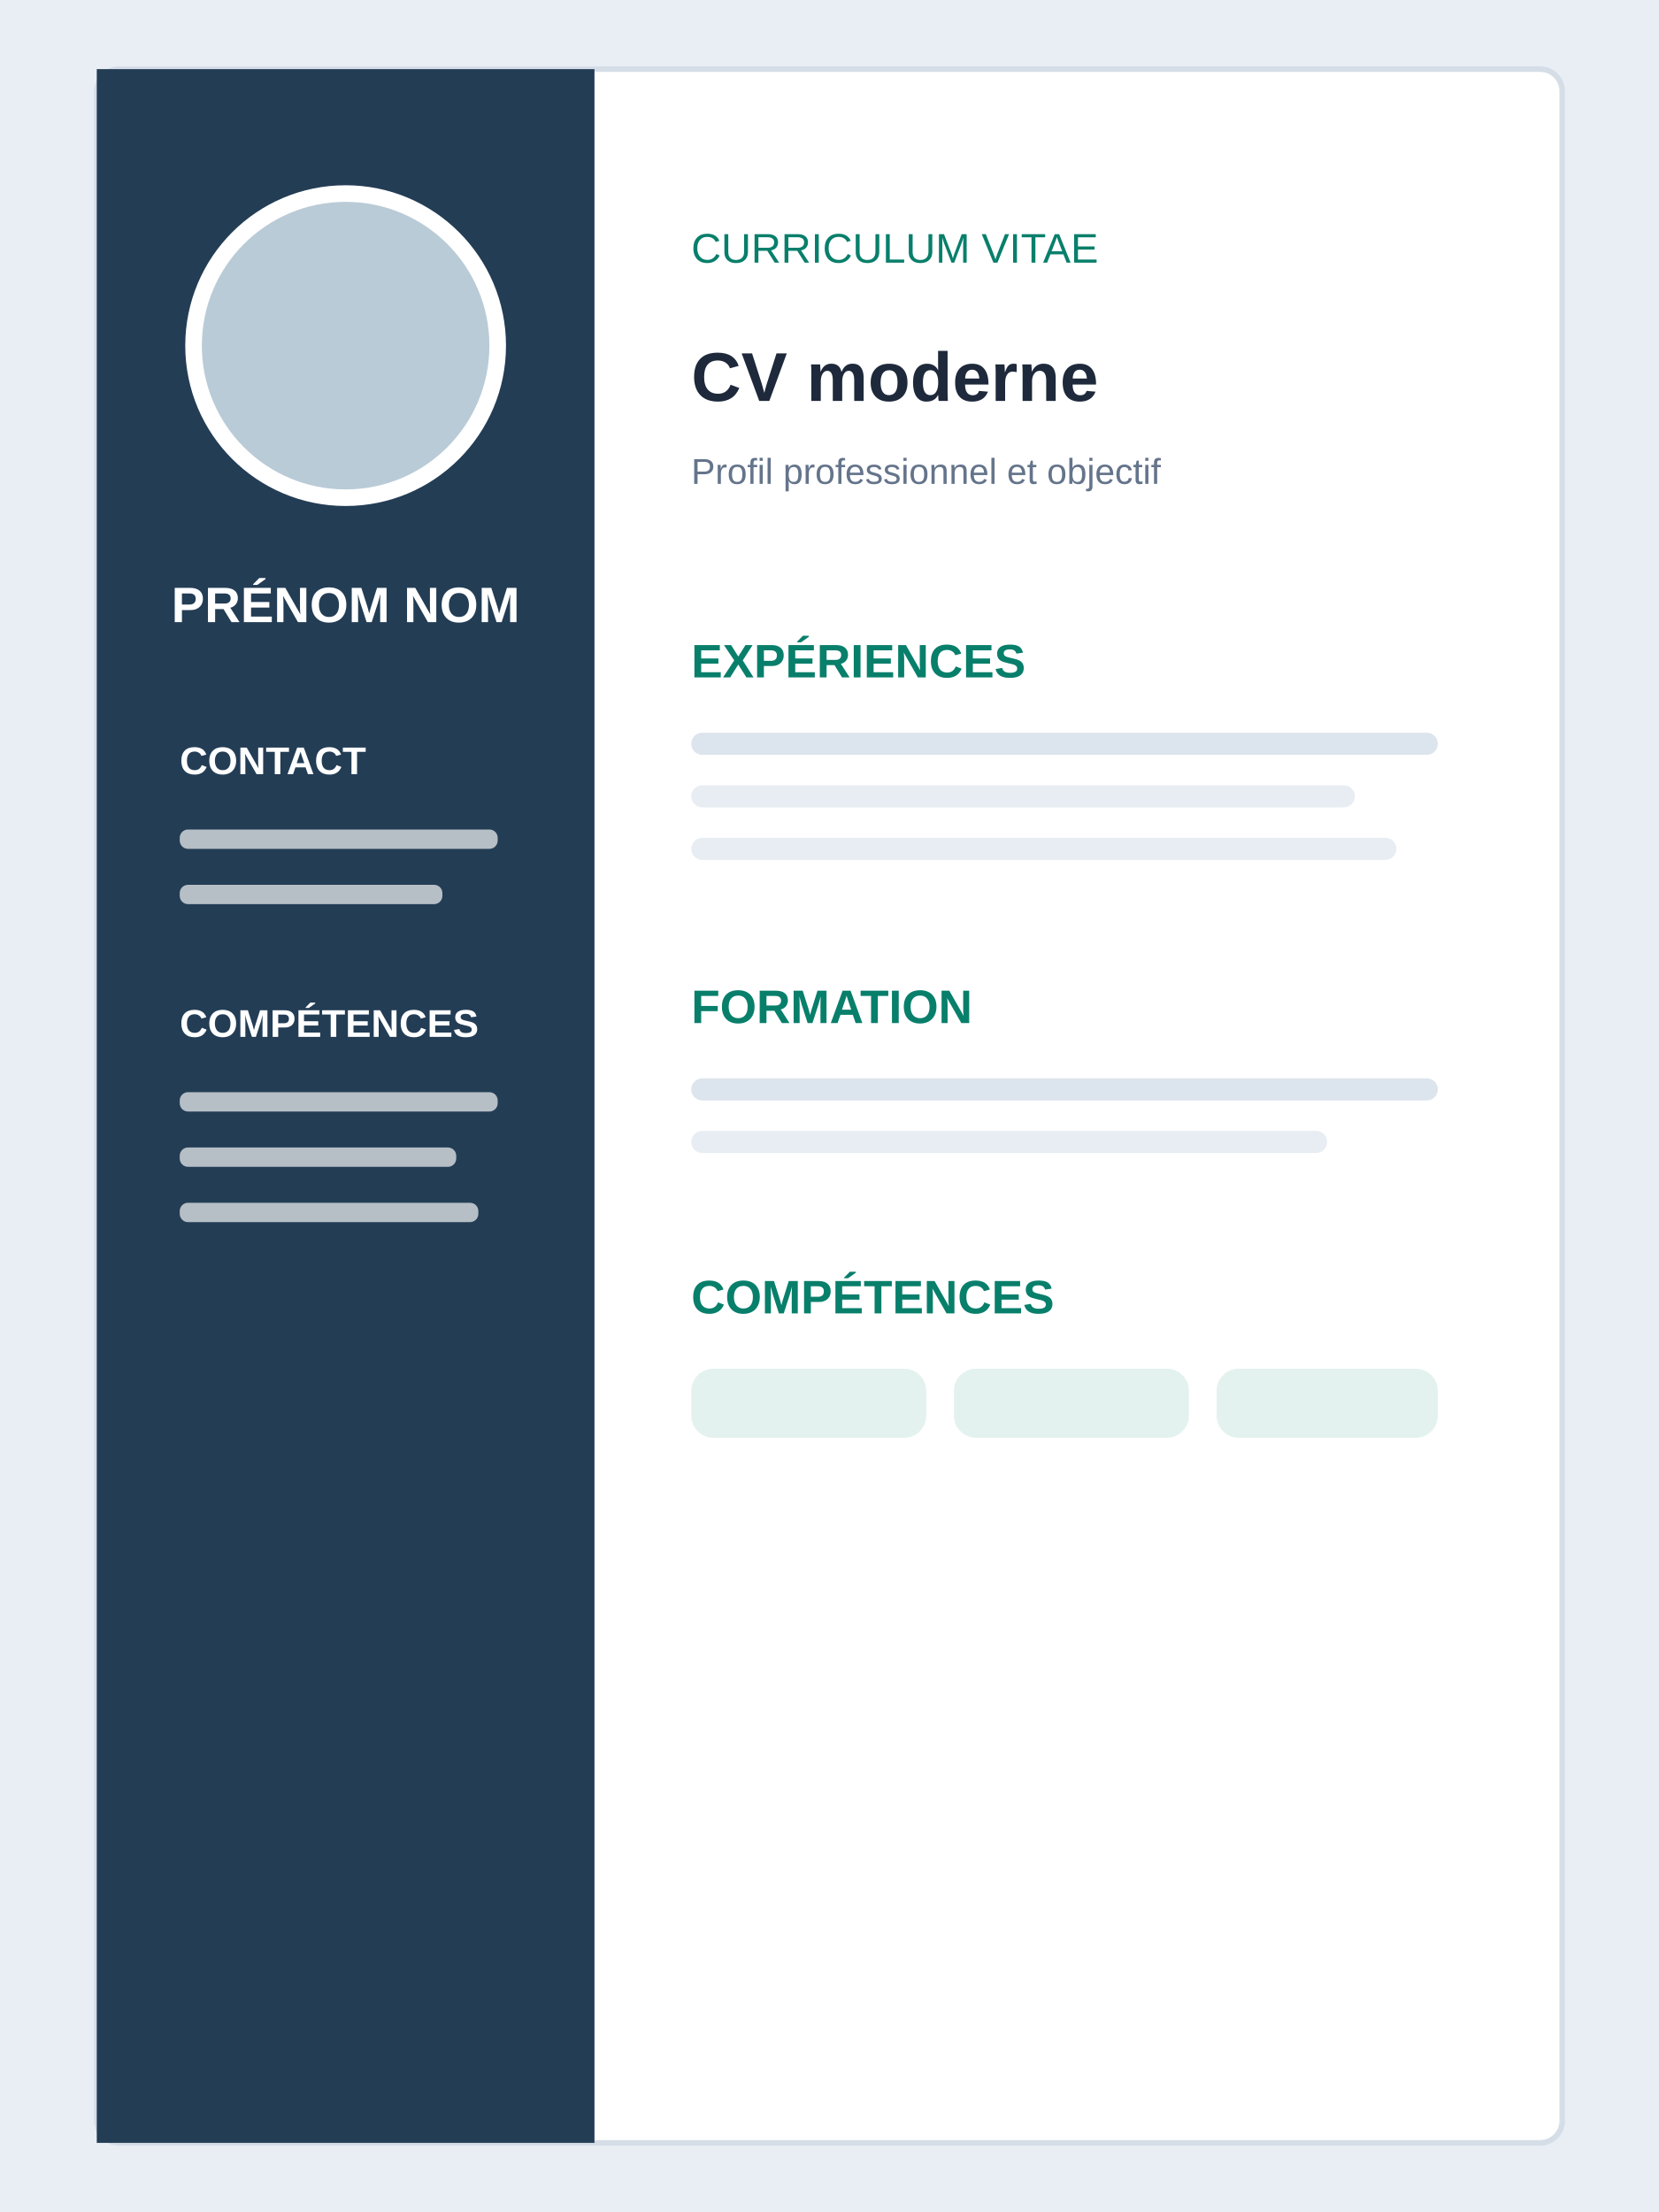
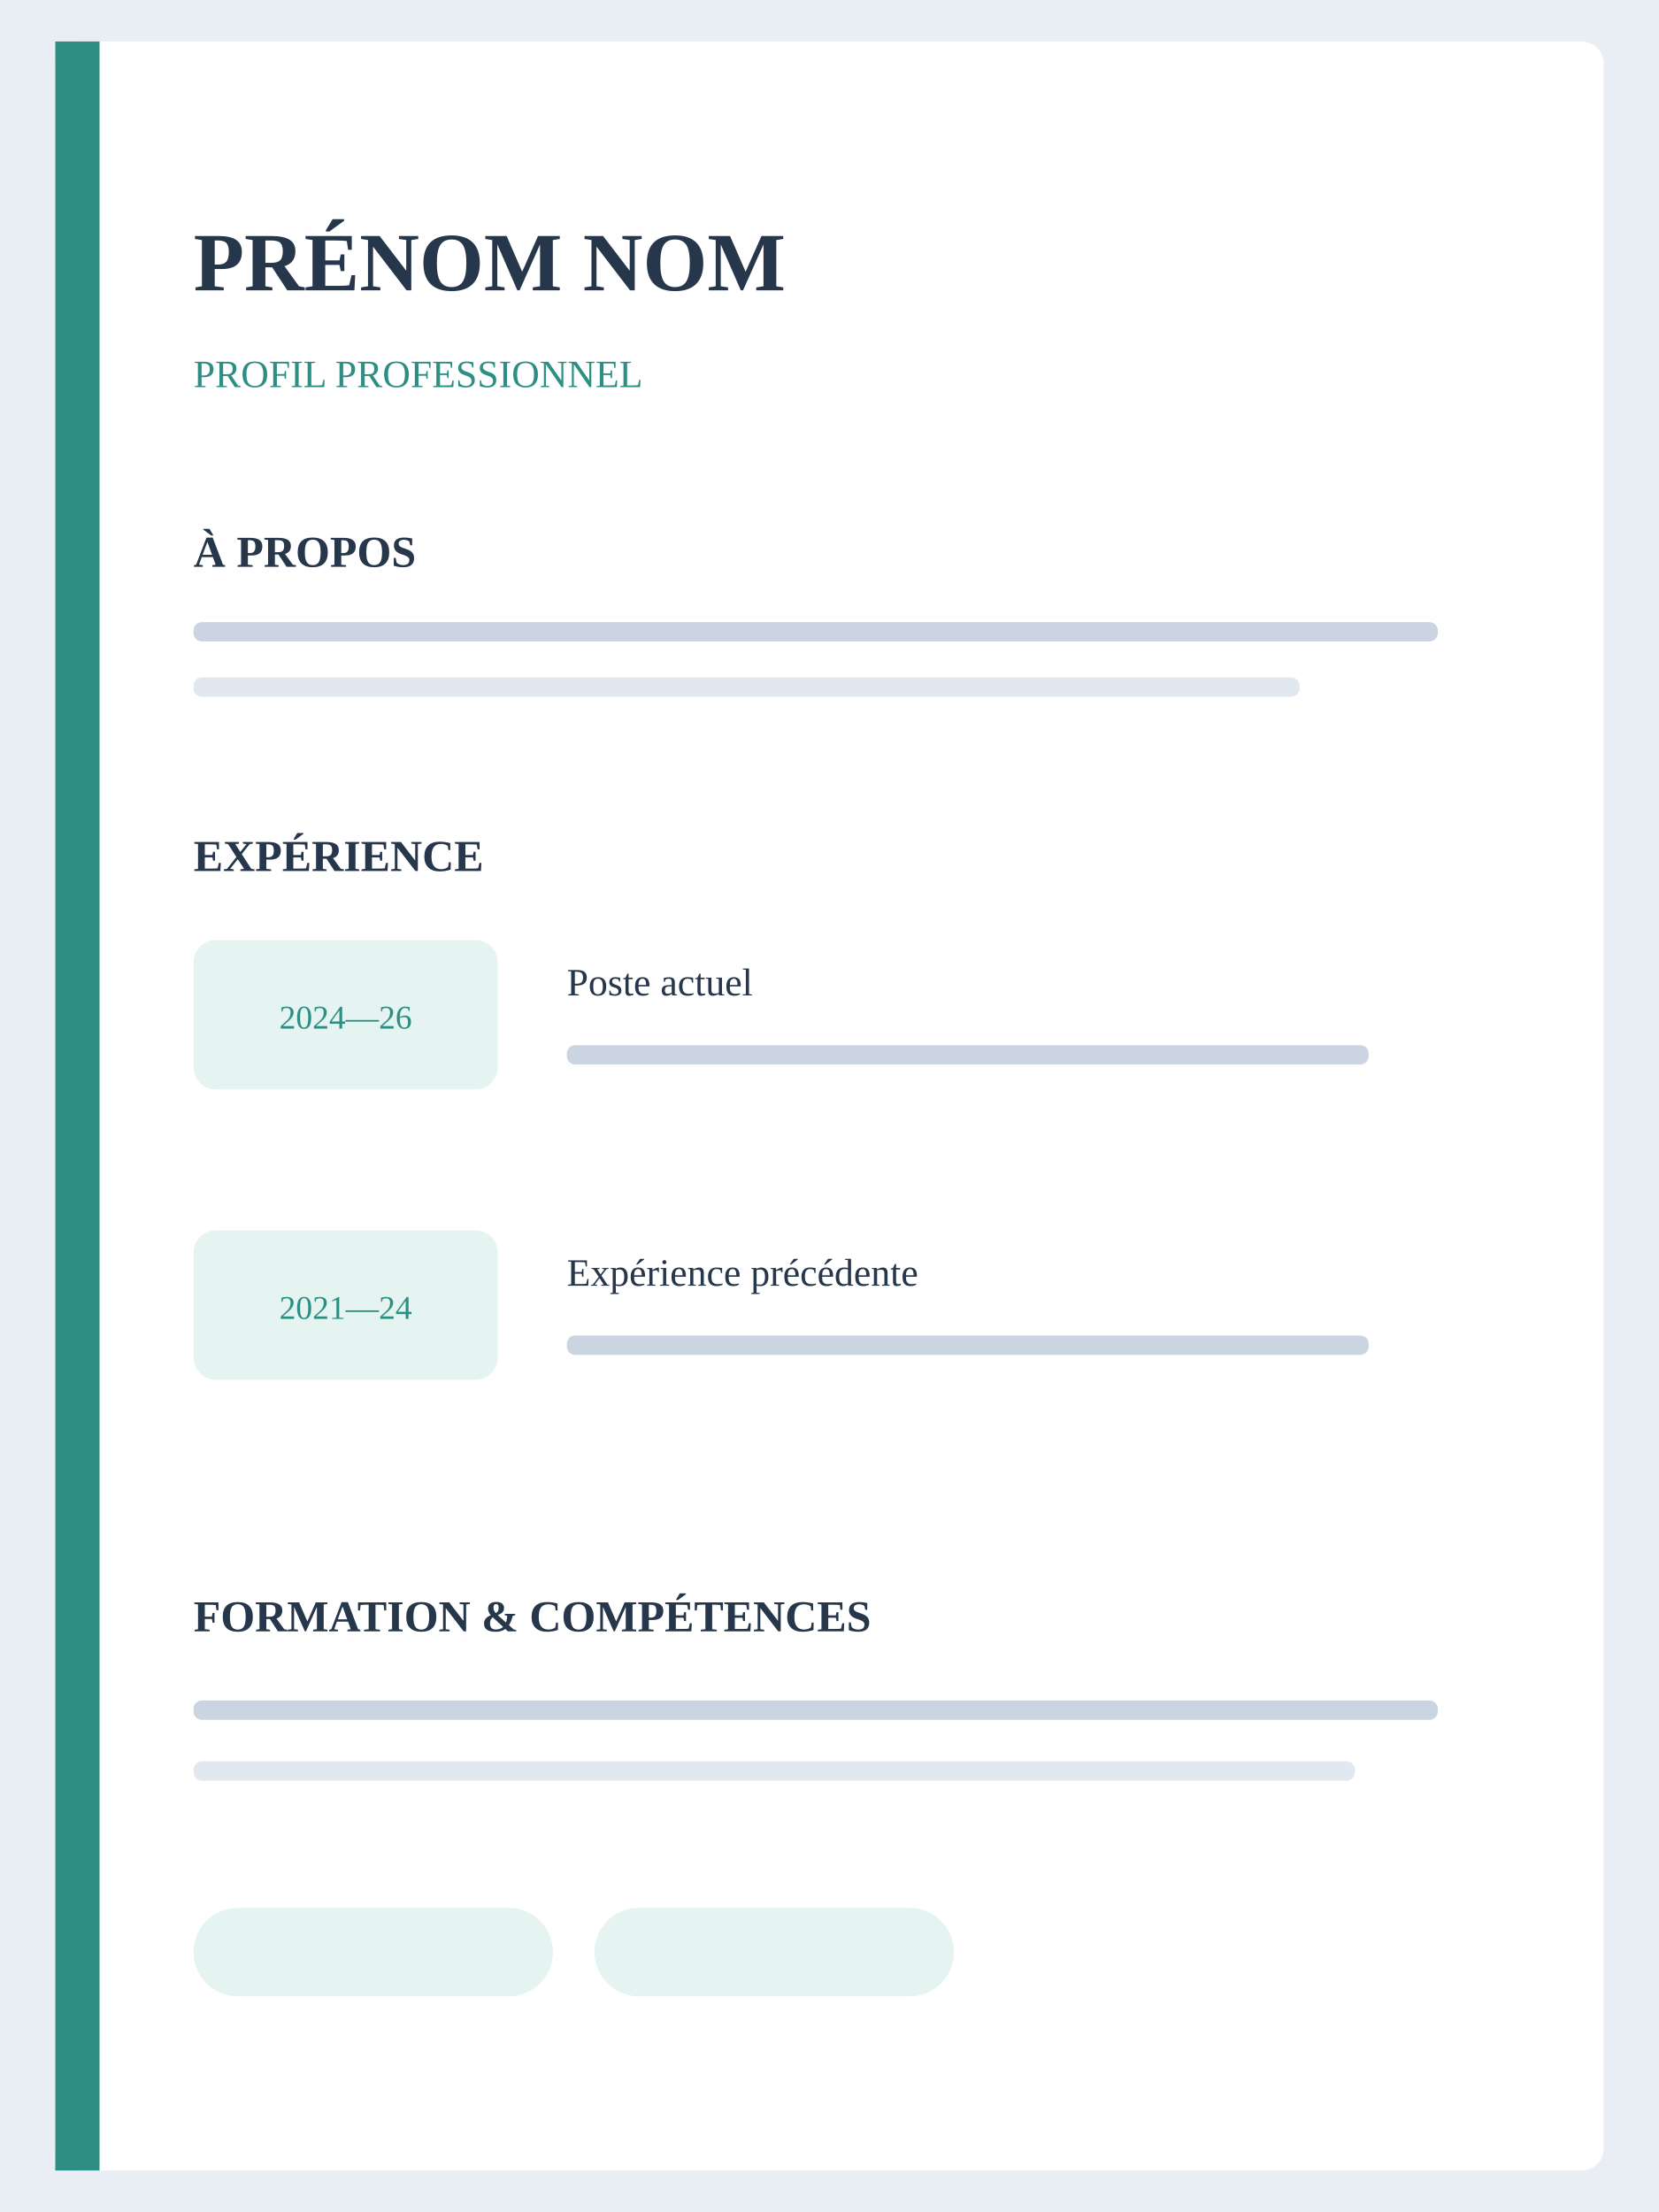
<svg xmlns="http://www.w3.org/2000/svg" width="600" height="800" viewBox="0 0 600 800">
  <rect width="600" height="800" fill="#e9eef5" />
-   <rect x="35" y="25" width="530" height="750" rx="8" fill="#fff" stroke="#d5dde7" stroke-width="2" />
-   <rect x="35" y="25" width="180" height="750" fill="#233d55" />
-   <circle cx="125" cy="125" r="55" fill="#b9cbd7" stroke="#fff" stroke-width="6" />
-   <text x="125" y="225" text-anchor="middle" font-family="Arial" font-size="18" font-weight="bold" fill="#fff">PRÉNOM NOM</text>
-   <text x="65" y="280" font-family="Arial" font-size="14" font-weight="bold" fill="#fff">CONTACT</text>
-   <rect x="65" y="300" width="115" height="7" rx="3" fill="#ffffffaa" />
-   <rect x="65" y="320" width="95" height="7" rx="3" fill="#ffffffaa" />
-   <text x="65" y="375" font-family="Arial" font-size="14" font-weight="bold" fill="#fff">COMPÉTENCES</text>
-   <rect x="65" y="395" width="115" height="7" rx="3" fill="#ffffffaa" />
-   <rect x="65" y="415" width="100" height="7" rx="3" fill="#ffffffaa" />
-   <rect x="65" y="435" width="108" height="7" rx="3" fill="#ffffffaa" />
-   <text x="250" y="95" font-family="Arial" font-size="15" fill="#087f6b">CURRICULUM VITAE</text>
-   <text x="250" y="145" font-family="Arial" font-size="25" font-weight="bold" fill="#1e293b">CV moderne</text>
-   <text x="250" y="175" font-family="Arial" font-size="13" fill="#64748b">Profil professionnel et objectif</text>
-   <text x="250" y="245" font-family="Arial" font-size="17" font-weight="bold" fill="#087f6b">EXPÉRIENCES</text>
-   <rect x="250" y="265" width="270" height="8" rx="4" fill="#dce4ed" />
-   <rect x="250" y="284" width="240" height="8" rx="4" fill="#e7edf3" />
-   <rect x="250" y="303" width="255" height="8" rx="4" fill="#e7edf3" />
-   <text x="250" y="370" font-family="Arial" font-size="17" font-weight="bold" fill="#087f6b">FORMATION</text>
-   <rect x="250" y="390" width="270" height="8" rx="4" fill="#dce4ed" />
-   <rect x="250" y="409" width="230" height="8" rx="4" fill="#e7edf3" />
-   <text x="250" y="475" font-family="Arial" font-size="17" font-weight="bold" fill="#087f6b">COMPÉTENCES</text>
-   <rect x="250" y="495" width="85" height="25" rx="8" fill="#e4f2ef" />
-   <rect x="345" y="495" width="85" height="25" rx="8" fill="#e4f2ef" />
-   <rect x="440" y="495" width="80" height="25" rx="8" fill="#e4f2ef" />
+   <rect x="20" y="15" width="560" height="770" rx="8" fill="white" />
+   <rect x="20" y="15" width="16" height="770" fill="#2d8f83" />
+   <text x="70" y="105" font-size="30" font-weight="bold" fill="#26364b">PRÉNOM NOM</text>
+   <text x="70" y="140" font-size="14" fill="#2d8f83">PROFIL PROFESSIONNEL</text>
+   <text x="70" y="205" font-size="16" font-weight="bold" fill="#26364b">À PROPOS</text>
+   <rect x="70" y="225" width="450" height="7" rx="3" fill="#cbd5e1" />
+   <rect x="70" y="245" width="400" height="7" rx="3" fill="#e2e8f0" />
+   <text x="70" y="315" font-size="16" font-weight="bold" fill="#26364b">EXPÉRIENCE</text>
+   <rect x="70" y="340" width="110" height="54" rx="8" fill="#e5f4f1" />
+   <text x="125" y="372" text-anchor="middle" font-size="12" fill="#2d8f83">2024—26</text>
+   <text x="205" y="360" font-size="14" fill="#26364b">Poste actuel</text>
+   <rect x="205" y="378" width="290" height="7" rx="3" fill="#cbd5e1" />
+   <rect x="70" y="445" width="110" height="54" rx="8" fill="#e5f4f1" />
+   <text x="125" y="477" text-anchor="middle" font-size="12" fill="#2d8f83">2021—24</text>
+   <text x="205" y="465" font-size="14" fill="#26364b">Expérience précédente</text>
+   <rect x="205" y="483" width="290" height="7" rx="3" fill="#cbd5e1" />
+   <text x="70" y="590" font-size="16" font-weight="bold" fill="#26364b">FORMATION &amp; COMPÉTENCES</text>
+   <rect x="70" y="615" width="450" height="7" rx="3" fill="#cbd5e1" />
+   <rect x="70" y="637" width="420" height="7" rx="3" fill="#e2e8f0" />
+   <rect x="70" y="690" width="130" height="32" rx="16" fill="#e5f4f1" />
+   <rect x="215" y="690" width="130" height="32" rx="16" fill="#e5f4f1" />
</svg>
